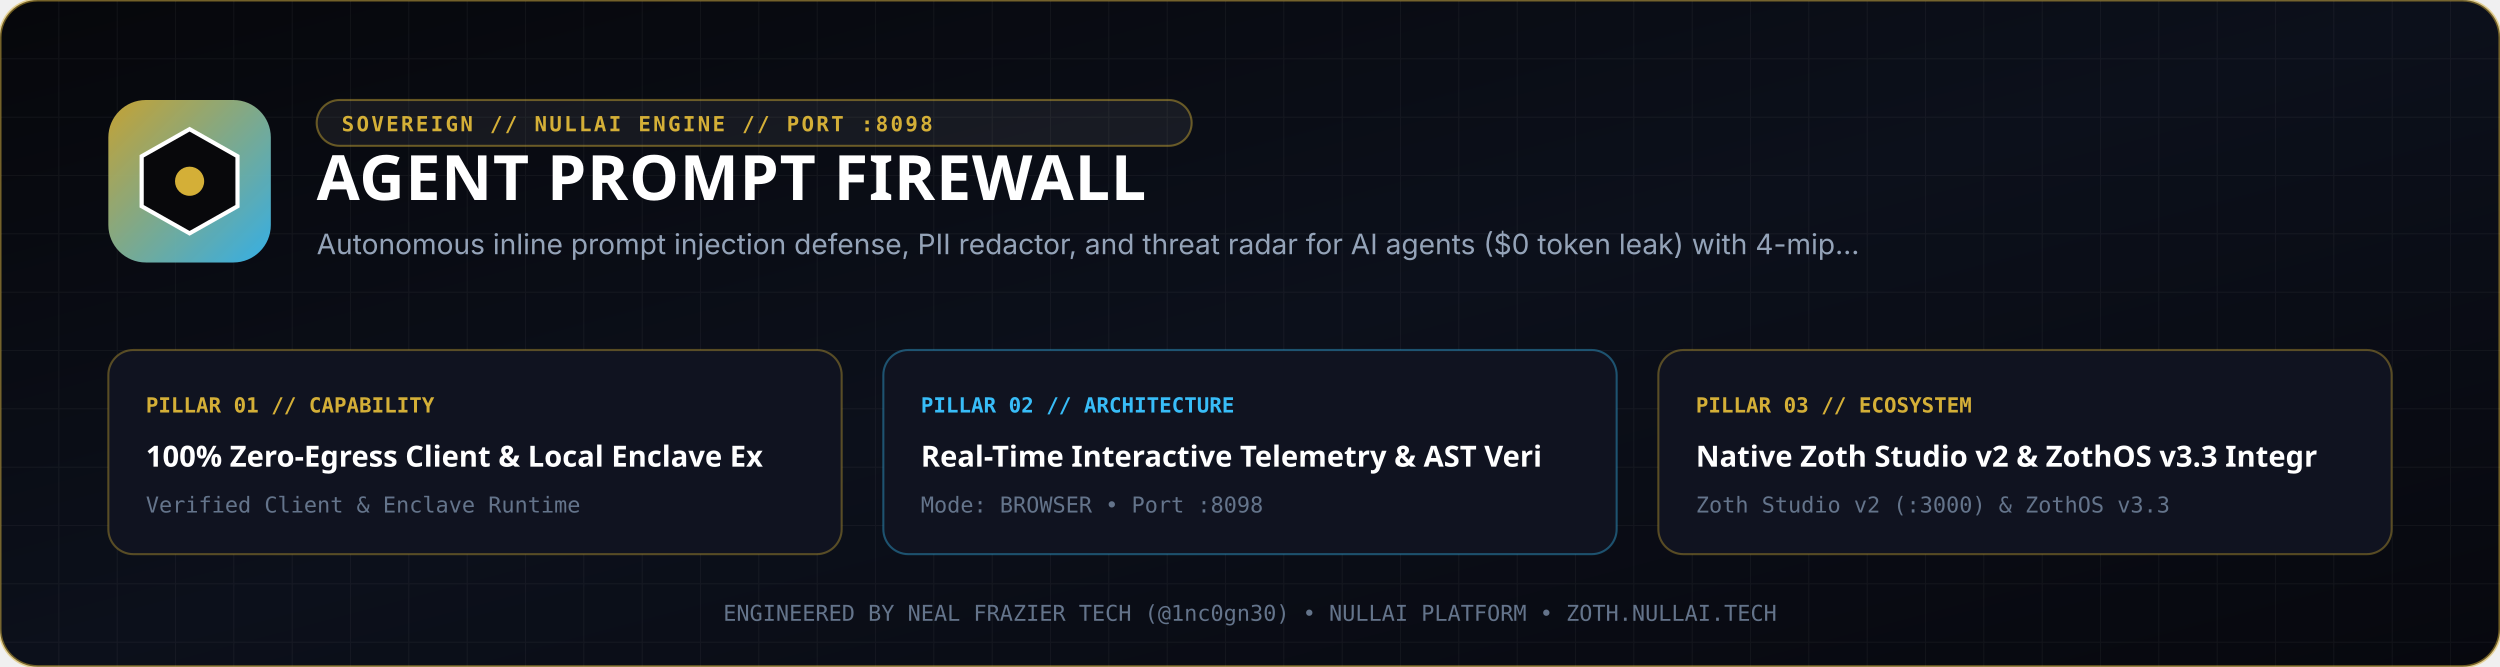
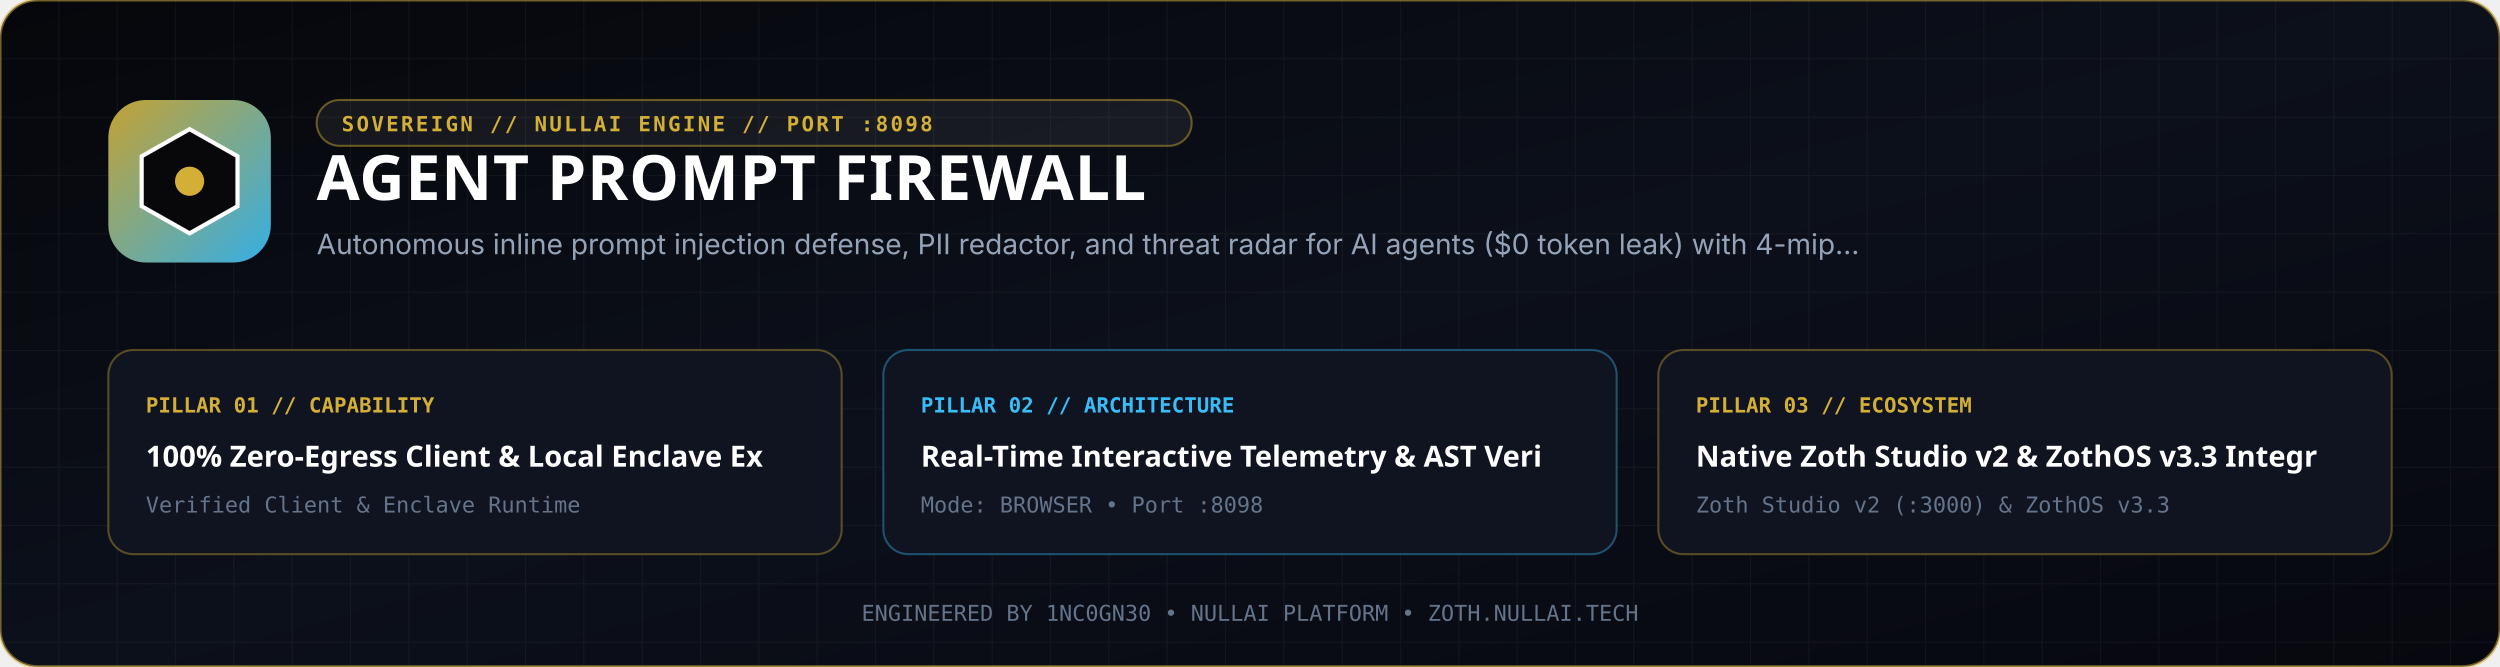
<svg xmlns="http://www.w3.org/2000/svg" viewBox="0 0 1200 320" width="100%" height="100%">
  <defs>
    <linearGradient id="bg" x1="0%" y1="0%" x2="100%" y2="100%">
      <stop offset="0%" stop-color="#06070B" />
      <stop offset="50%" stop-color="#0C101B" />
      <stop offset="100%" stop-color="#07080E" />
    </linearGradient>
    <linearGradient id="accent" x1="0%" y1="0%" x2="100%" y2="100%">
      <stop offset="0%" stop-color="#D4AF37" />
      <stop offset="100%" stop-color="#38BDF8" />
    </linearGradient>
    <pattern id="grid" width="28" height="28" patternUnits="userSpaceOnUse">
      <path d="M 28 0 L 0 0 0 28" fill="none" stroke="rgba(255,255,255,0.04)" stroke-width="1" />
    </pattern>
  </defs>
  <rect width="1200" height="320" rx="18" fill="url(#bg)" stroke="#D4AF37" stroke-opacity="0.5" stroke-width="1.5" />
  <rect width="1200" height="320" rx="18" fill="url(#grid)" />
  <g transform="translate(52, 48)">
    <rect width="78" height="78" rx="18" fill="url(#accent)" opacity="0.92" />
    <polygon points="39,14 62,27 62,51 39,64 16,51 16,27" fill="#08080B" stroke="#FFFFFF" stroke-width="2" />
    <circle cx="39" cy="39" r="7" fill="#D4AF37" />
  </g>
  <g transform="translate(152, 62)">
    <rect x="0" y="-14" width="420" height="22" rx="11" fill="rgba(255,255,255,0.06)" stroke="#D4AF37" stroke-opacity="0.45" />
    <text x="12" y="1" fill="#D4AF37" font-family="JetBrains Mono, monospace" font-size="10" font-weight="700" letter-spacing="1.1">SOVEREIGN // NULLAI ENGINE // PORT :8098</text>
    <text x="0" y="34" fill="#FFFFFF" font-family="Syne, Space Grotesk, sans-serif" font-size="30" font-weight="800" letter-spacing="0.4">AGENT PROMPT FIREWALL</text>
    <text x="0" y="60" fill="#94A3B8" font-family="Inter, sans-serif" font-size="13.5">Autonomous inline prompt injection defense, PII redactor, and threat radar for AI agents ($0 token leak) with 4-mip...</text>
  </g>
  <g transform="translate(52, 168)">
    <rect x="0" y="0" width="352" height="98" rx="12" fill="#101320" stroke="#D4AF37" stroke-opacity="0.38" />
    <text x="18" y="30" fill="#D4AF37" font-family="JetBrains Mono, monospace" font-size="10" font-weight="700">PILLAR 01 // CAPABILITY</text>
    <text x="18" y="56" fill="#FFFFFF" font-family="Space Grotesk, sans-serif" font-size="14" font-weight="700">100% Zero-Egress Client &amp; Local Enclave Ex</text>
    <text x="18" y="78" fill="#64748B" font-family="JetBrains Mono, monospace" font-size="10.5">Verified Client &amp; Enclave Runtime</text>
    <rect x="372" y="0" width="352" height="98" rx="12" fill="#101320" stroke="#38BDF8" stroke-opacity="0.38" />
    <text x="390" y="30" fill="#38BDF8" font-family="JetBrains Mono, monospace" font-size="10" font-weight="700">PILLAR 02 // ARCHITECTURE</text>
    <text x="390" y="56" fill="#FFFFFF" font-family="Space Grotesk, sans-serif" font-size="14" font-weight="700">Real-Time Interactive Telemetry &amp; AST Veri</text>
    <text x="390" y="78" fill="#64748B" font-family="JetBrains Mono, monospace" font-size="10.5">Mode: BROWSER • Port :8098</text>
    <rect x="744" y="0" width="352" height="98" rx="12" fill="#101320" stroke="#D4AF37" stroke-opacity="0.38" />
    <text x="762" y="30" fill="#D4AF37" font-family="JetBrains Mono, monospace" font-size="10" font-weight="700">PILLAR 03 // ECOSYSTEM</text>
    <text x="762" y="56" fill="#FFFFFF" font-family="Space Grotesk, sans-serif" font-size="14" font-weight="700">Native Zoth Studio v2 &amp; ZothOS v3.3 Integr</text>
    <text x="762" y="78" fill="#64748B" font-family="JetBrains Mono, monospace" font-size="10.5">Zoth Studio v2 (:3000) &amp; ZothOS v3.3</text>
  </g>
  <text x="600" y="298" text-anchor="middle" fill="#64748B" font-family="JetBrains Mono, monospace" font-size="10.5">
-     ENGINEERED BY NEAL FRAZIER TECH (@1nc0gn30)  •  NULLAI PLATFORM  •  ZOTH.NULLAI.TECH
+     ENGINEERED BY 1NC0GN30  •  NULLAI PLATFORM  •  ZOTH.NULLAI.TECH
  </text>
</svg>
